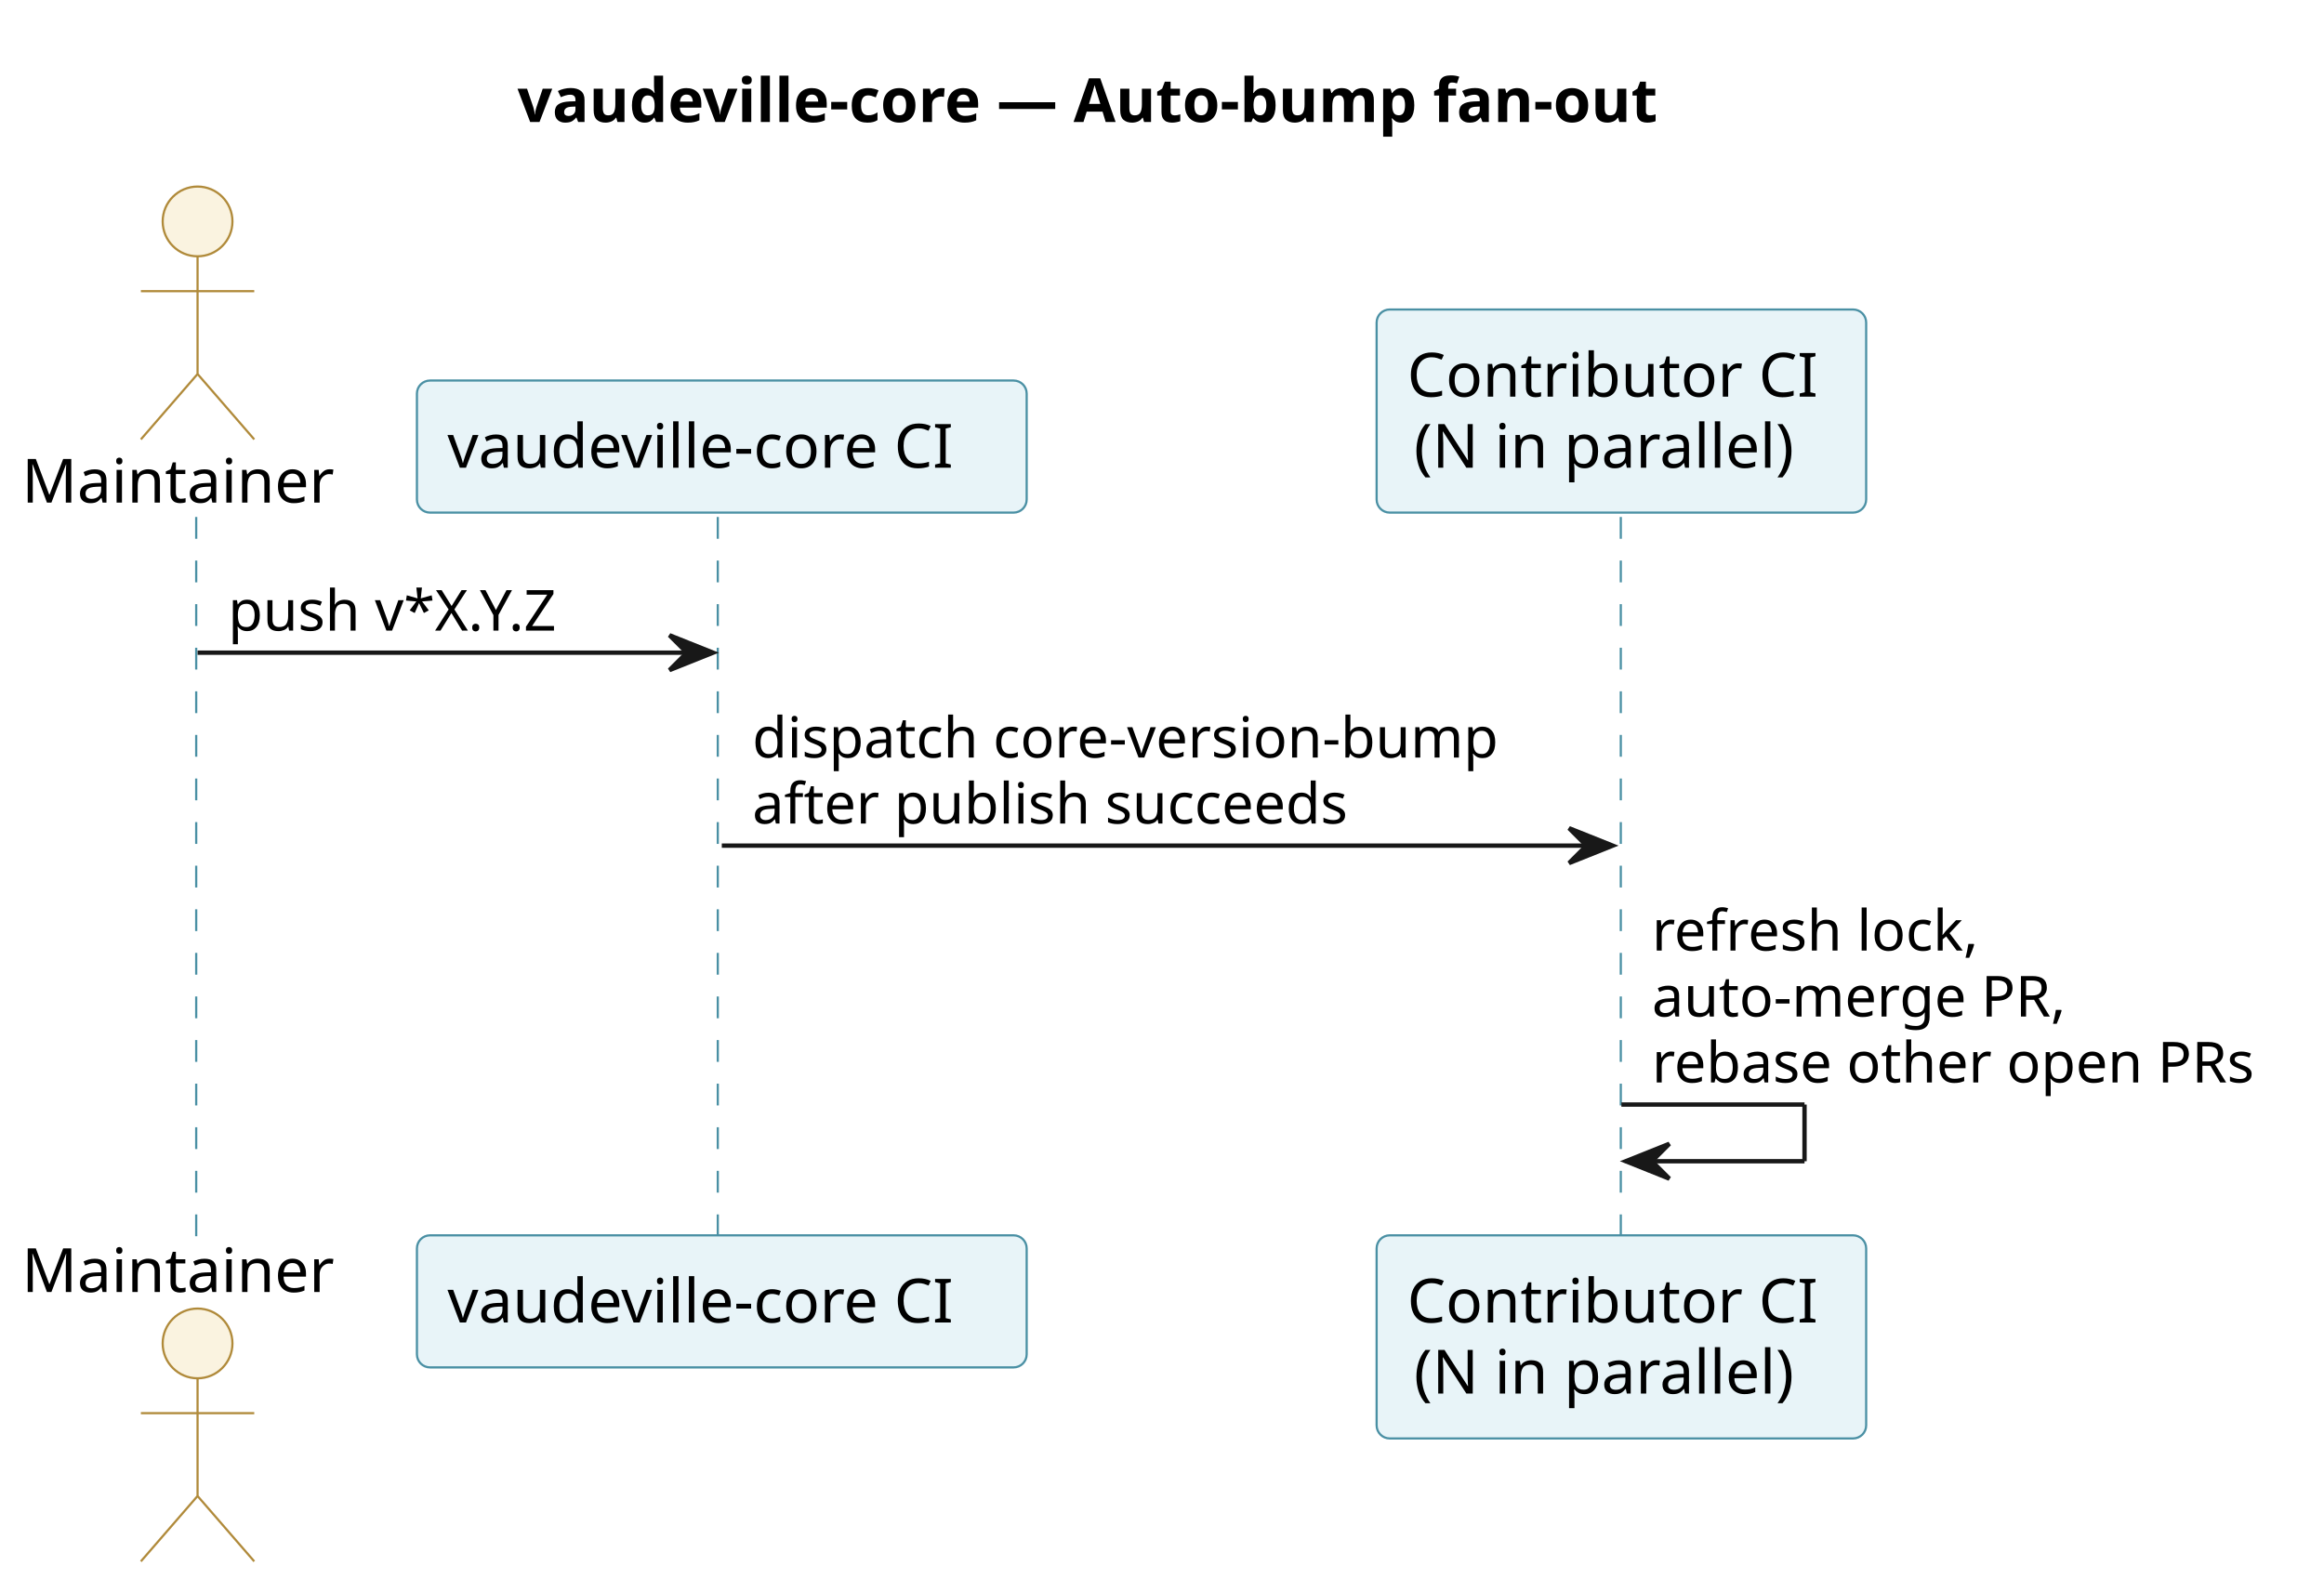
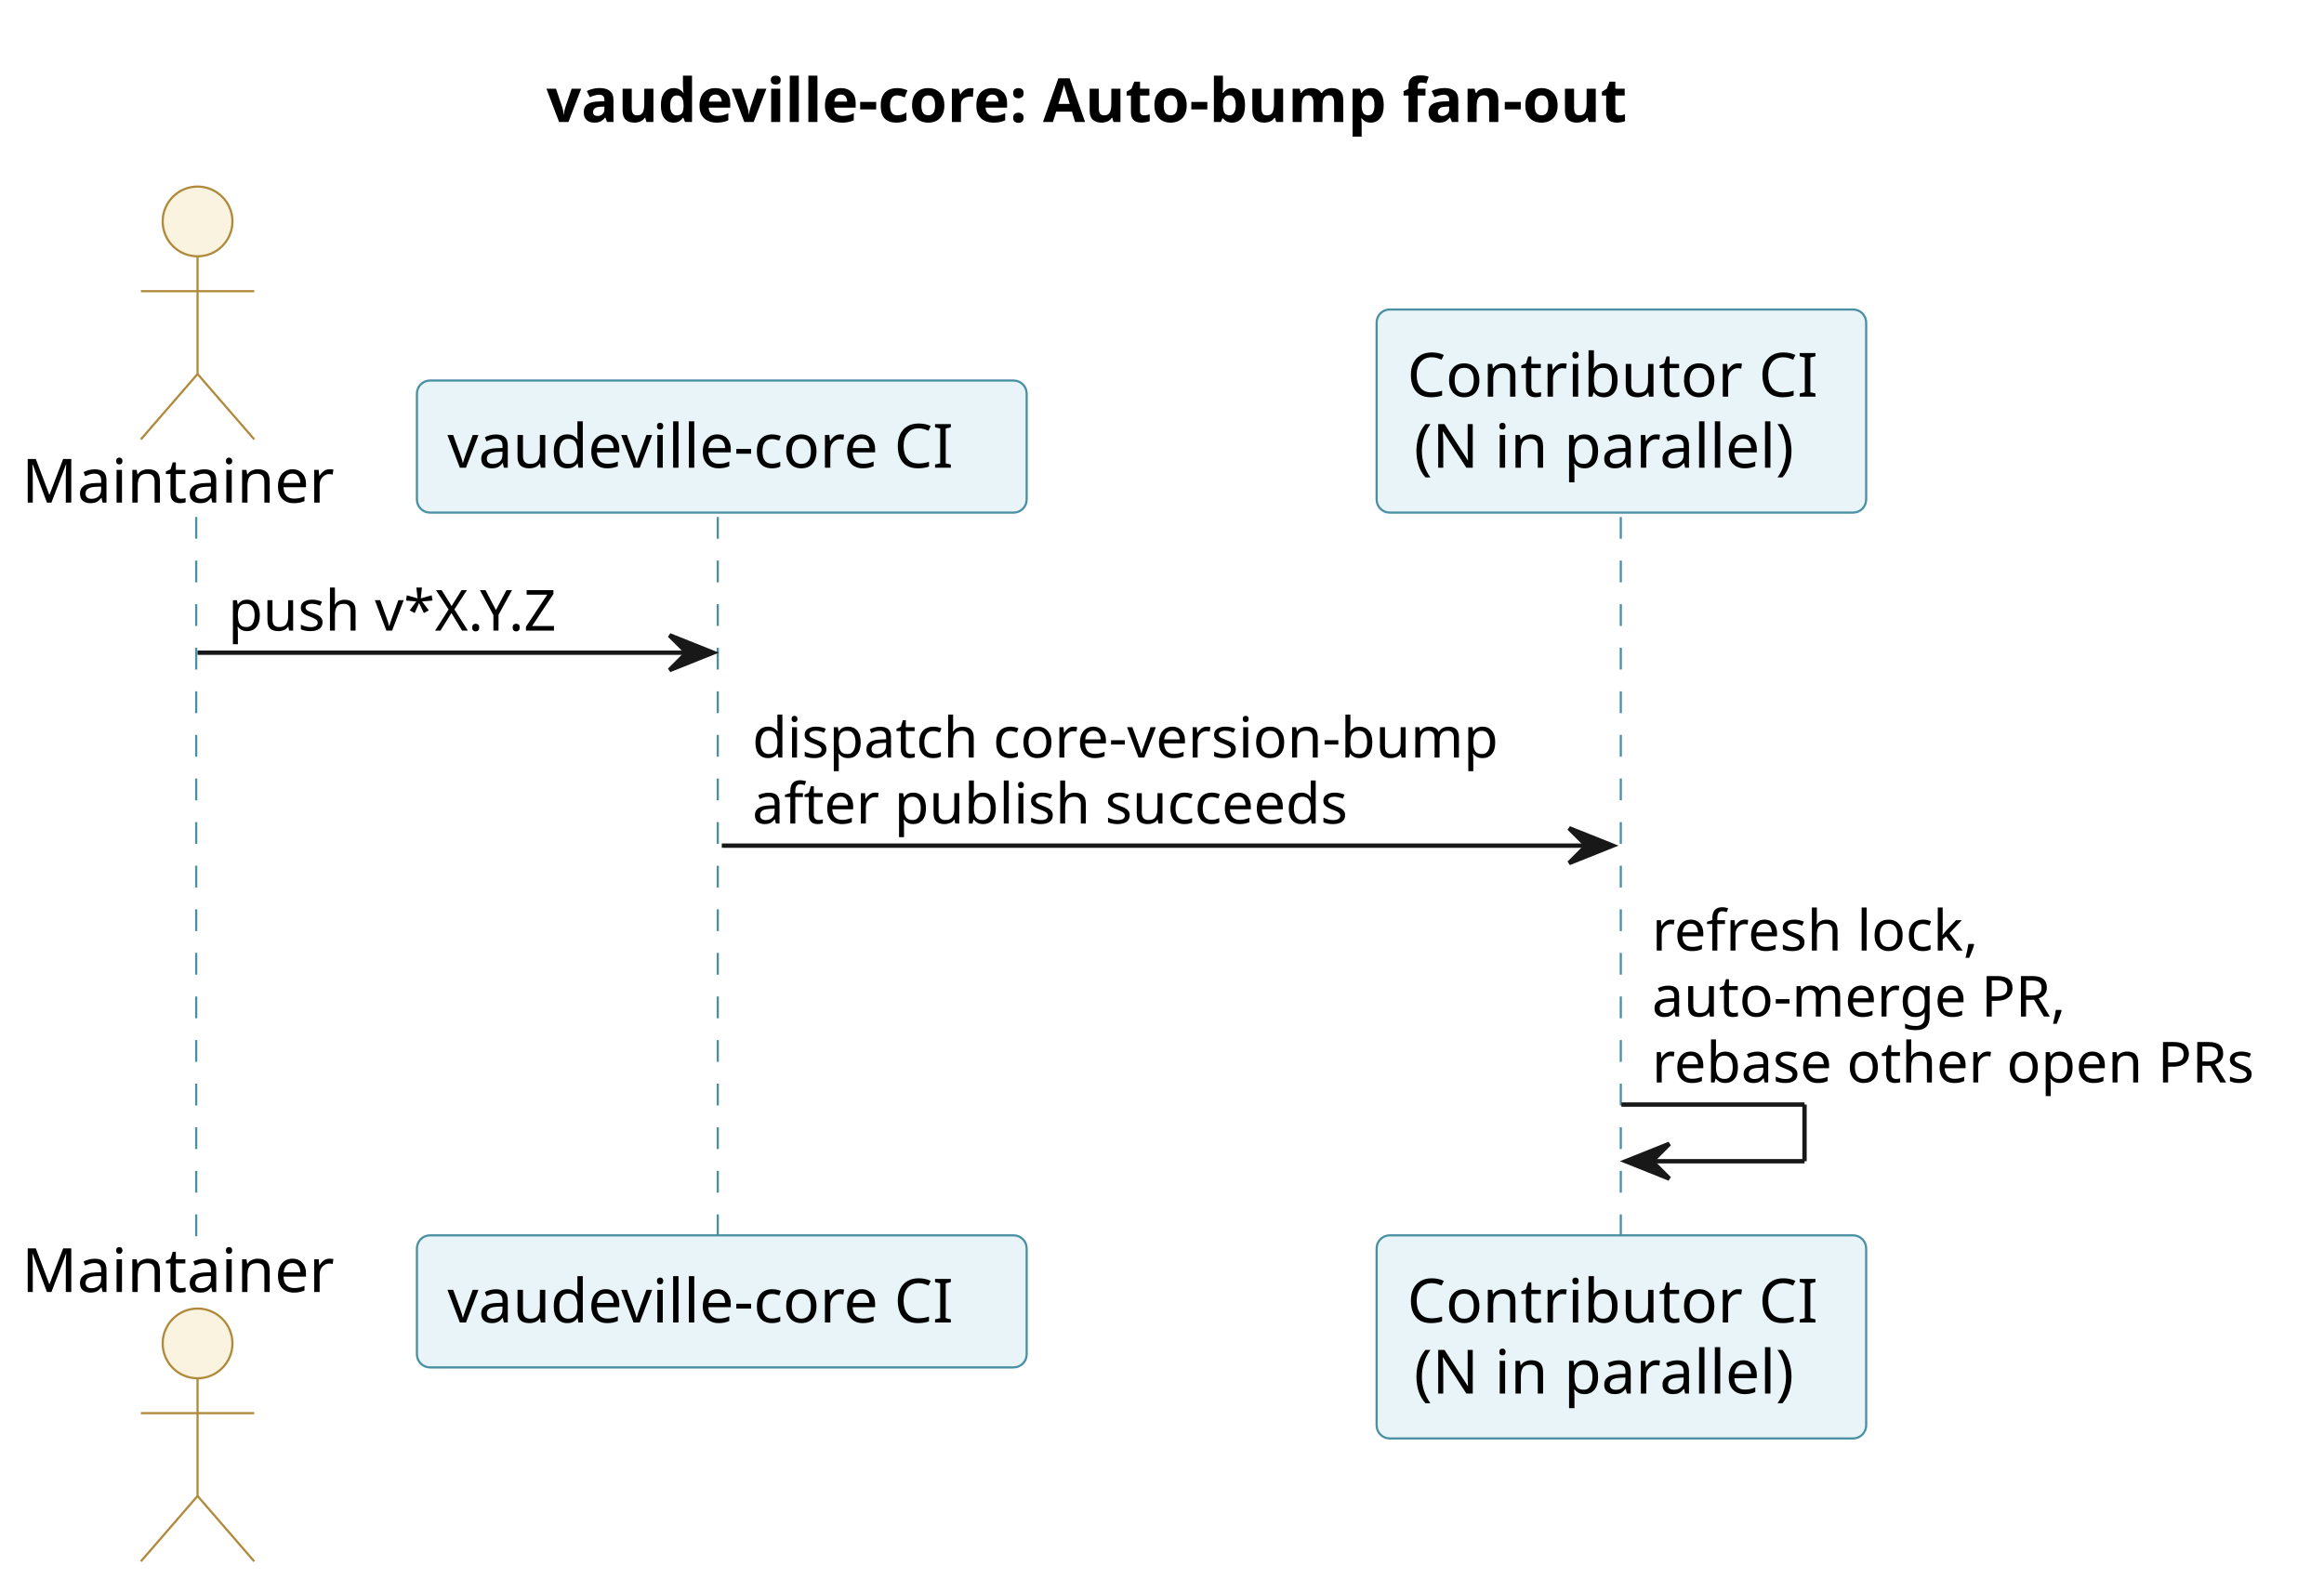
<svg xmlns="http://www.w3.org/2000/svg" contentStyleType="text/css" data-diagram-type="SEQUENCE" height="365px" preserveAspectRatio="none" style="width:533px;height:365px;background:#FFFFFF;" version="1.1" viewBox="0 0 533 365" width="533px" zoomAndPan="magnify">
  <defs />
  <g>
-     <text fill="#000000" font-family="sans-serif" font-size="14" font-weight="bold" lengthAdjust="spacing" textLength="294.937" x="118.686" y="27.995">vaudeville-core — Auto-bump fan-out</text>
+     <text fill="#000000" font-family="sans-serif" font-size="14" font-weight="bold" lengthAdjust="spacing" textLength="281.661" x="125.324" y="27.995">vaudeville-core: Auto-bump fan-out</text>
    <g class="participant-lifeline" data-entity-uid="part1" data-qualified-name="M" id="part1-lifeline">
      <g>
        <rect fill="#000000" fill-opacity="0" height="165.797" width="8" x="41.31" y="118.594" />
        <line style="stroke:#4A90A4;stroke-width:0.5;stroke-dasharray:5,5;" x1="45" x2="45" y1="118.594" y2="284.391" />
      </g>
    </g>
    <g class="participant-lifeline" data-entity-uid="part2" data-qualified-name="core" id="part2-lifeline">
      <g>
        <rect fill="#000000" fill-opacity="0" height="165.797" width="8" x="161.542" y="118.594" />
        <line style="stroke:#4A90A4;stroke-width:0.5;stroke-dasharray:5,5;" x1="164.621" x2="164.621" y1="118.594" y2="284.391" />
      </g>
    </g>
    <g class="participant-lifeline" data-entity-uid="part3" data-qualified-name="ct" id="part3-lifeline">
      <g>
        <rect fill="#000000" fill-opacity="0" height="165.797" width="8" x="367.86" y="118.594" />
        <line style="stroke:#4A90A4;stroke-width:0.5;stroke-dasharray:5,5;" x1="371.723" x2="371.723" y1="118.594" y2="284.391" />
      </g>
    </g>
    <g class="participant participant-head" data-entity-uid="part1" data-qualified-name="M" id="part1-head">
      <text fill="#000000" font-family="sans-serif" font-size="14" lengthAdjust="spacing" textLength="74.621" x="5" y="115.292">Maintainer</text>
      <ellipse cx="45.31" cy="50.797" fill="#FAF3E0" rx="8" ry="8" style="stroke:#B08A3A;stroke-width:0.5;" />
      <path d="M45.31,58.797 L45.31,85.797 M32.31,66.797 L58.31,66.797 M45.31,85.797 L32.31,100.797 M45.31,85.797 L58.31,100.797" fill="none" style="stroke:#B08A3A;stroke-width:0.5;" />
    </g>
    <g class="participant participant-tail" data-entity-uid="part1" data-qualified-name="M" id="part1-tail">
      <text fill="#000000" font-family="sans-serif" font-size="14" lengthAdjust="spacing" textLength="74.621" x="5" y="296.386">Maintainer</text>
      <ellipse cx="45.31" cy="308.188" fill="#FAF3E0" rx="8" ry="8" style="stroke:#B08A3A;stroke-width:0.5;" />
      <path d="M45.31,316.188 L45.31,343.188 M32.31,324.188 L58.31,324.188 M45.31,343.188 L32.31,358.188 M45.31,343.188 L58.31,358.188" fill="none" style="stroke:#B08A3A;stroke-width:0.5;" />
    </g>
    <g class="participant participant-head" data-entity-uid="part2" data-qualified-name="core" id="part2-head">
      <rect fill="#E8F4F8" height="30.297" rx="3" ry="3" style="stroke:#4A90A4;stroke-width:0.5;" width="139.843" x="95.621" y="87.297" />
      <text fill="#000000" font-family="sans-serif" font-size="14" lengthAdjust="spacing" textLength="125.843" x="102.621" y="107.292">vaudeville-core CI</text>
    </g>
    <g class="participant participant-tail" data-entity-uid="part2" data-qualified-name="core" id="part2-tail">
      <rect fill="#E8F4F8" height="30.297" rx="3" ry="3" style="stroke:#4A90A4;stroke-width:0.5;" width="139.843" x="95.621" y="283.391" />
      <text fill="#000000" font-family="sans-serif" font-size="14" lengthAdjust="spacing" textLength="125.843" x="102.621" y="303.386">vaudeville-core CI</text>
    </g>
    <g class="participant participant-head" data-entity-uid="part3" data-qualified-name="ct" id="part3-head">
      <rect fill="#E8F4F8" height="46.594" rx="3" ry="3" style="stroke:#4A90A4;stroke-width:0.5;" width="112.273" x="315.723" y="71" />
      <text fill="#000000" font-family="sans-serif" font-size="14" lengthAdjust="spacing" textLength="98.273" x="322.723" y="90.995">Contributor CI</text>
      <text fill="#000000" font-family="sans-serif" font-size="14" lengthAdjust="spacing" textLength="95.143" x="324.289" y="107.292">(N in parallel)</text>
    </g>
    <g class="participant participant-tail" data-entity-uid="part3" data-qualified-name="ct" id="part3-tail">
      <rect fill="#E8F4F8" height="46.594" rx="3" ry="3" style="stroke:#4A90A4;stroke-width:0.5;" width="112.273" x="315.723" y="283.391" />
      <text fill="#000000" font-family="sans-serif" font-size="14" lengthAdjust="spacing" textLength="98.273" x="322.723" y="303.386">Contributor CI</text>
      <text fill="#000000" font-family="sans-serif" font-size="14" lengthAdjust="spacing" textLength="95.143" x="324.289" y="319.683">(N in parallel)</text>
    </g>
    <g class="message" data-entity-1="part1" data-entity-2="part2" id="msg1">
      <polygon fill="#181818" points="153.542,145.727,163.542,149.727,153.542,153.727,157.542,149.727" style="stroke:#181818;stroke-width:1;" />
      <line style="stroke:#181818;stroke-width:1;" x1="45.31" x2="159.542" y1="149.727" y2="149.727" />
      <text fill="#000000" font-family="sans-serif" font-size="13" lengthAdjust="spacing" textLength="83.846" x="52.31" y="144.661">push v*X.Y.Z</text>
    </g>
    <g class="message" data-entity-1="part2" data-entity-2="part3" id="msg2">
      <polygon fill="#181818" points="359.86,189.992,369.86,193.992,359.86,197.992,363.86,193.992" style="stroke:#181818;stroke-width:1;" />
      <line style="stroke:#181818;stroke-width:1;" x1="165.542" x2="365.86" y1="193.992" y2="193.992" />
      <text fill="#000000" font-family="sans-serif" font-size="13" lengthAdjust="spacing" textLength="182.317" x="172.542" y="173.793">dispatch core-version-bump</text>
      <text fill="#000000" font-family="sans-serif" font-size="13" lengthAdjust="spacing" textLength="146.555" x="172.542" y="188.926">after publish succeeds</text>
    </g>
    <g class="message" data-entity-1="part3" data-entity-2="part3" id="msg3">
      <line style="stroke:#181818;stroke-width:1;" x1="371.86" x2="413.86" y1="253.391" y2="253.391" />
      <line style="stroke:#181818;stroke-width:1;" x1="413.86" x2="413.86" y1="253.391" y2="266.391" />
      <line style="stroke:#181818;stroke-width:1;" x1="372.86" x2="413.86" y1="266.391" y2="266.391" />
      <polygon fill="#181818" points="382.86,262.391,372.86,266.391,382.86,270.391,378.86,266.391" style="stroke:#181818;stroke-width:1;" />
      <text fill="#000000" font-family="sans-serif" font-size="13" lengthAdjust="spacing" textLength="80.78" x="378.86" y="218.059">refresh lock,</text>
      <text fill="#000000" font-family="sans-serif" font-size="13" lengthAdjust="spacing" textLength="101.34" x="378.86" y="233.192">auto-merge PR,</text>
      <text fill="#000000" font-family="sans-serif" font-size="13" lengthAdjust="spacing" textLength="147.45" x="378.86" y="248.325">rebase other open PRs</text>
    </g>
  </g>
</svg>
